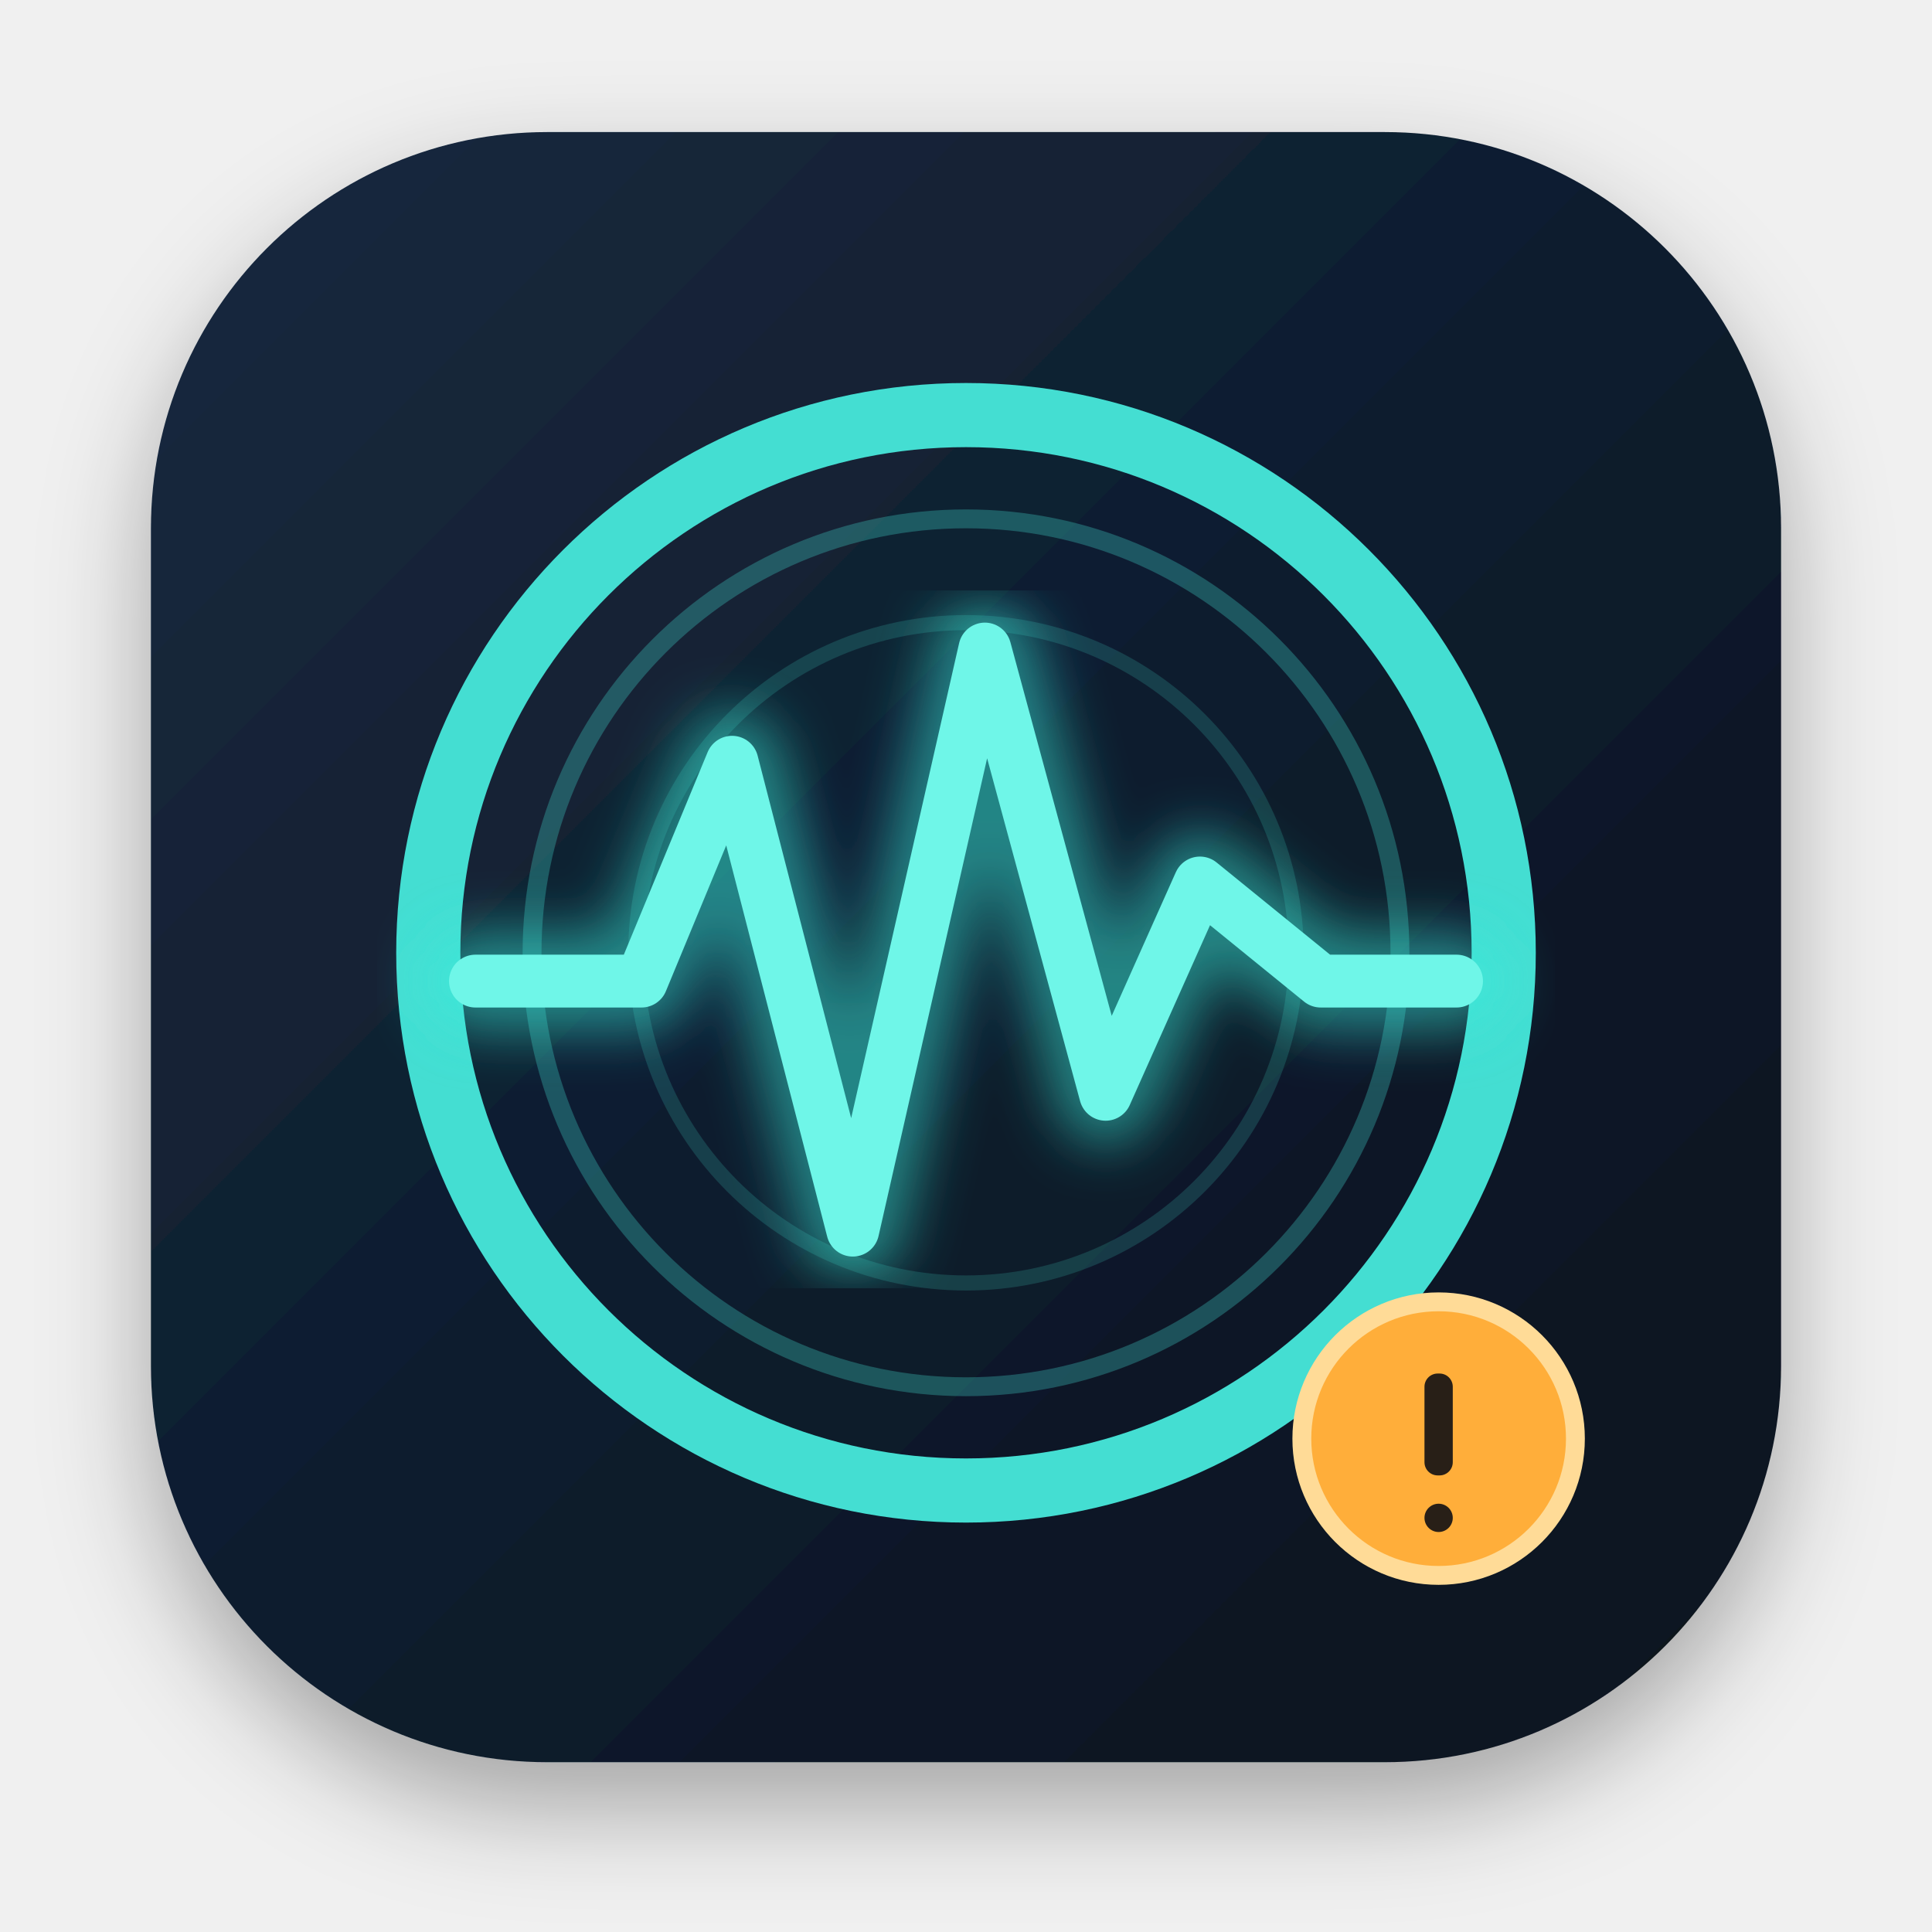
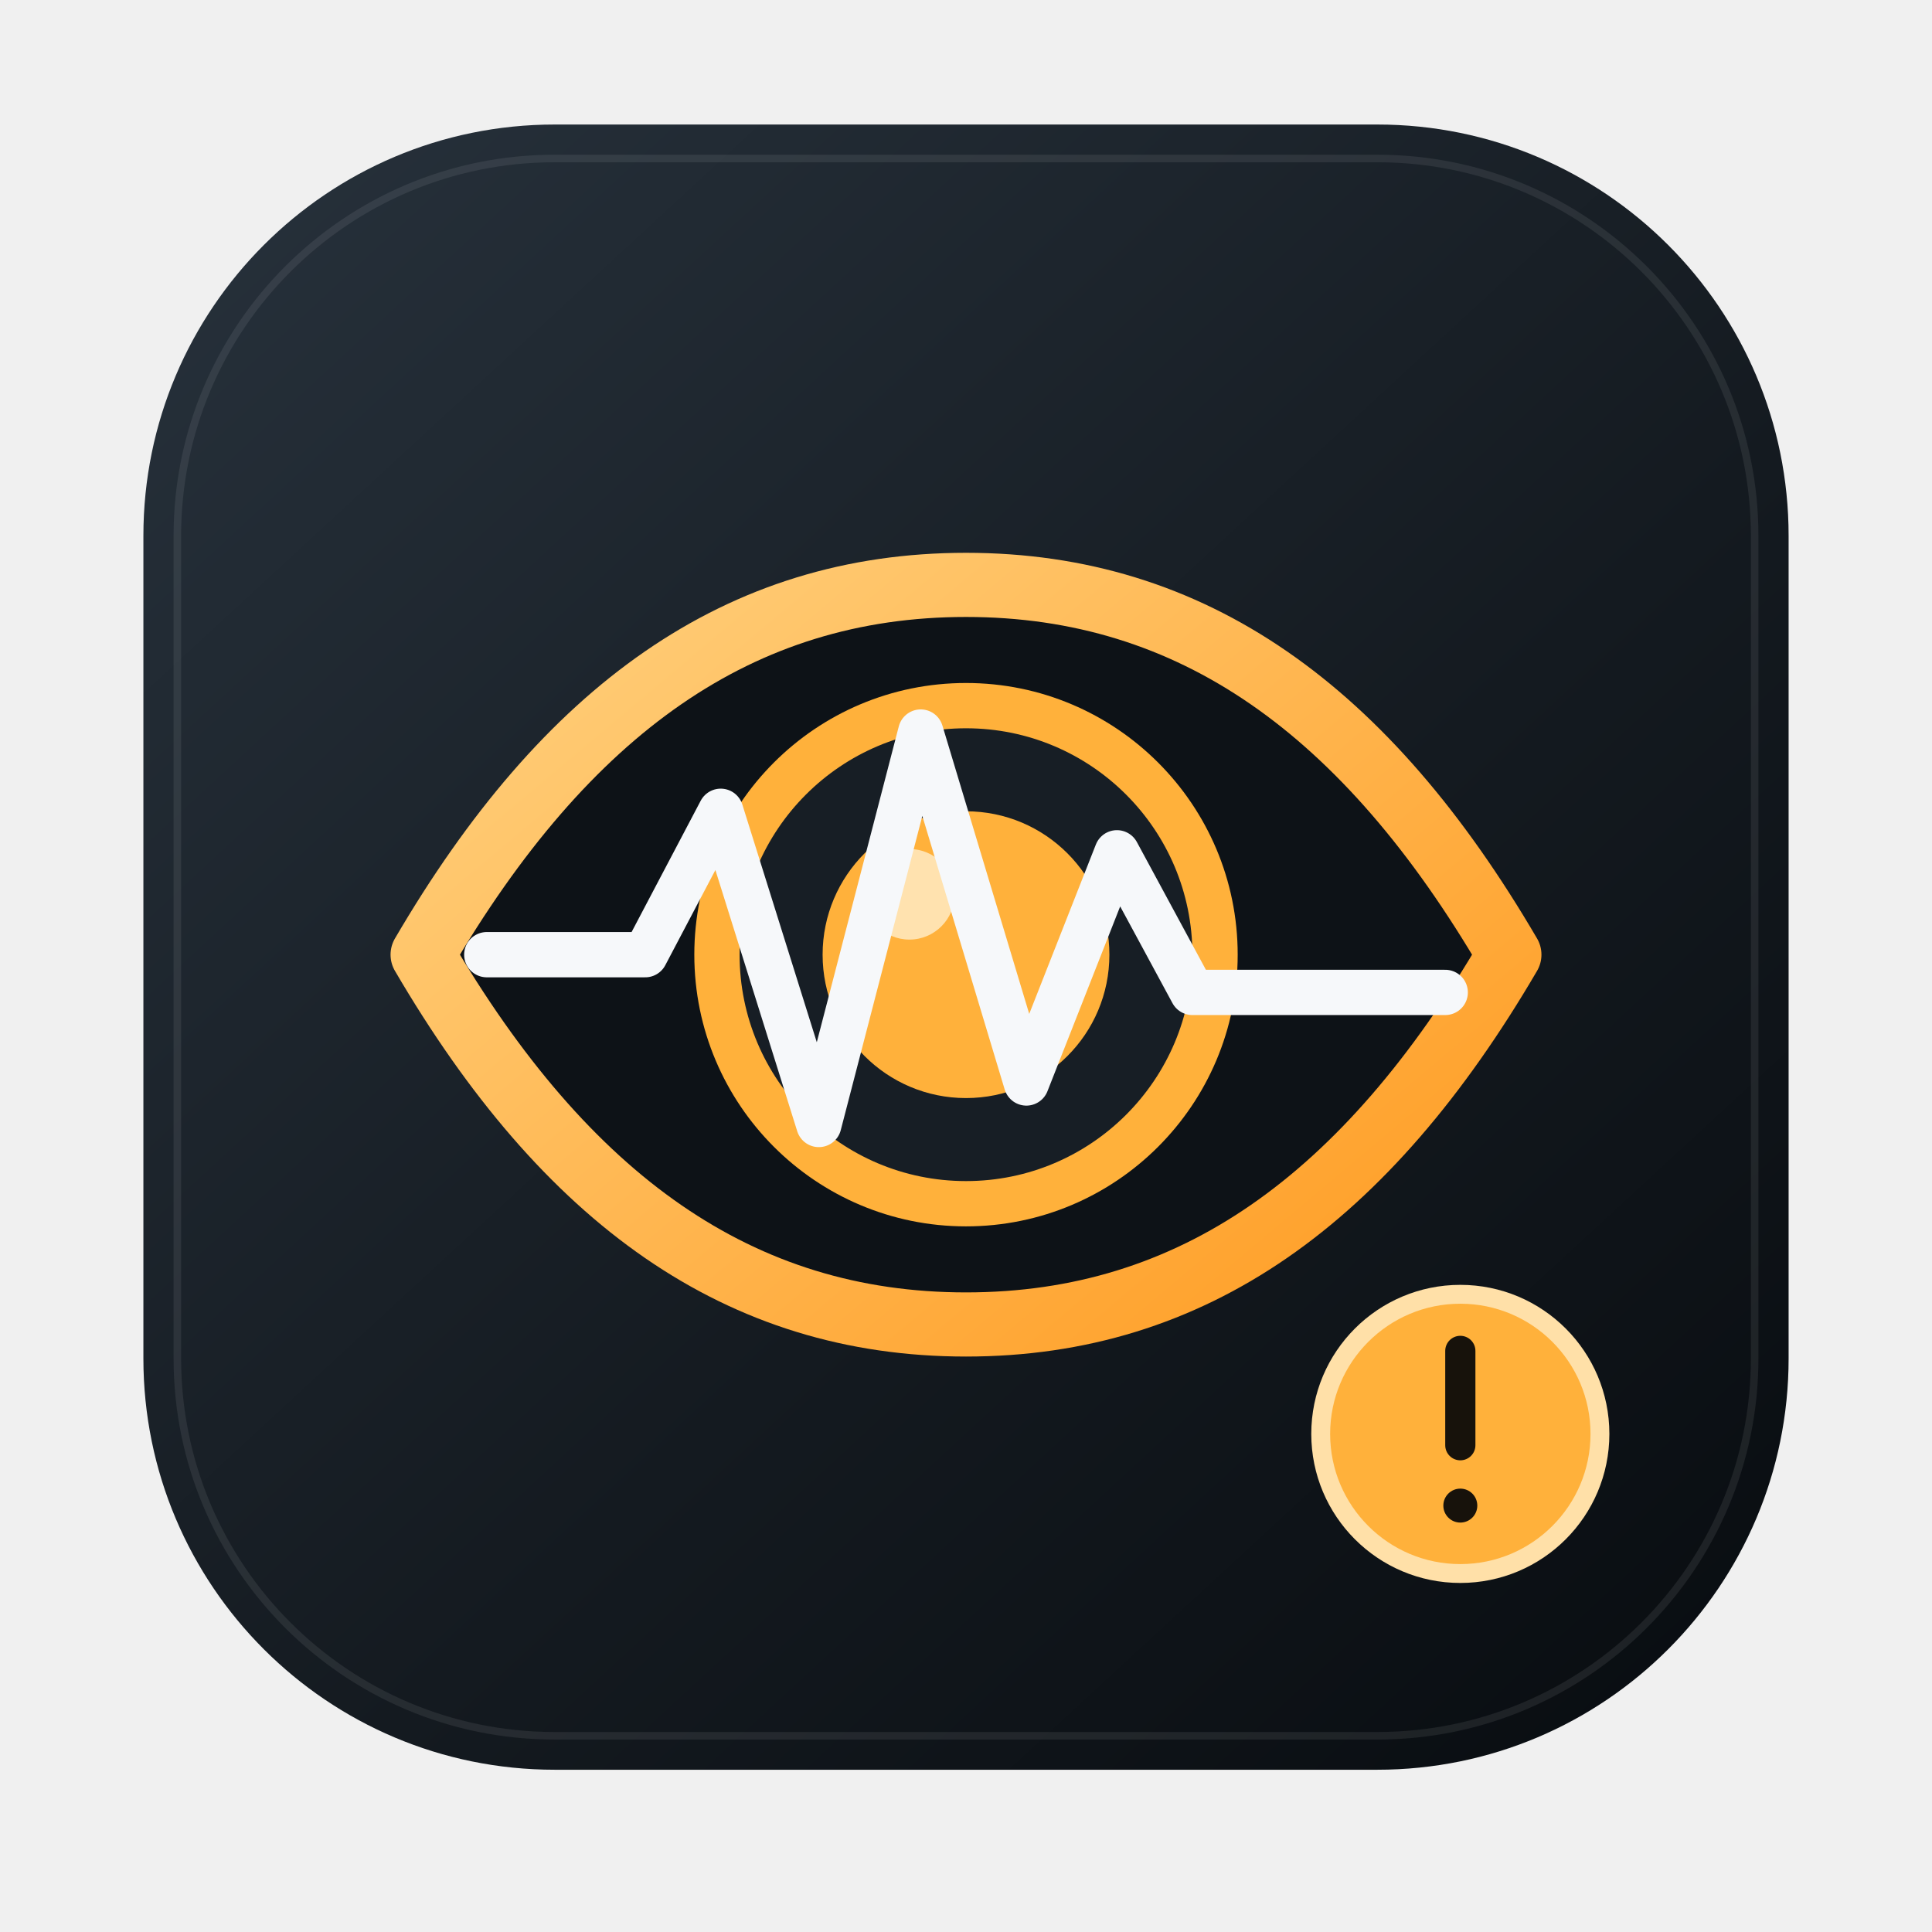
<svg xmlns="http://www.w3.org/2000/svg" viewBox="0 0 1024 1024">
  <defs>
-     <linearGradient id="bg" x1="0" y1="0" x2="1" y2="1">
-       <stop stop-color="#172a3f" />
-       <stop offset="1" stop-color="#07101d" />
+     <linearGradient id="bg" x1="128" y1="96" x2="896" y2="928" gradientUnits="userSpaceOnUse">
+       <stop stop-color="#26303A" />
+       <stop offset="0.58" stop-color="#141A20" />
+       <stop offset="1" stop-color="#090D11" />
    </linearGradient>
-     <filter id="shadow">
-       <feDropShadow dx="0" dy="24" stdDeviation="28" flood-opacity=".32" />
-     </filter>
-     <filter id="glow">
-       <feGaussianBlur stdDeviation="14" />
-     </filter>
+     <linearGradient id="lens" x1="326" y1="294" x2="706" y2="746" gradientUnits="userSpaceOnUse">
+       <stop stop-color="#FFCD78" />
+       <stop offset="1" stop-color="#FF9D24" />
+     </linearGradient>
  </defs>
-   <rect x="80" y="70" width="864" height="864" rx="210" fill="url(#bg)" filter="url(#shadow)" />
-   <circle cx="512" cy="505" r="285" fill="none" stroke="#44ded2" stroke-width="34" />
-   <circle cx="512" cy="505" r="230" fill="none" stroke="#44ded2" stroke-opacity=".3" stroke-width="10" />
-   <circle cx="512" cy="505" r="175" fill="none" stroke="#44ded2" stroke-opacity=".18" stroke-width="8" />
-   <polyline points="252,520 340,520 388,404 452,652 522,344 586,580 636,468 700,520 772,520" fill="none" stroke="#34eede" stroke-opacity=".5" stroke-width="54" stroke-linecap="round" stroke-linejoin="round" filter="url(#glow)" />
-   <polyline points="252,520 340,520 388,404 452,652 522,344 586,580 636,468 700,520 772,520" fill="none" stroke="#6ff6e8" stroke-width="28" stroke-linecap="round" stroke-linejoin="round" />
-   <circle cx="762.5" cy="762.5" r="72.5" fill="#ffae3a" stroke="#ffdb97" stroke-width="10" />
-   <rect x="755" y="728" width="15" height="54" rx="7" fill="#281f17" />
-   <circle cx="762.5" cy="804.5" r="7.5" fill="#281f17" />
+   <rect x="76" y="66" width="872" height="872" rx="218" fill="url(#bg)" />
+   <rect x="94" y="84" width="836" height="836" rx="200" fill="none" stroke="#FFFFFF" stroke-opacity="0.08" stroke-width="4" />
+   <path d="M224 506C300 376 392 310 512 310C632 310 724 376 800 506C724 636 632 702 512 702C392 702 300 636 224 506Z" fill="#0D1217" stroke="url(#lens)" stroke-width="34" stroke-linejoin="round" />
+   <circle cx="512" cy="506" r="132" fill="#171E25" stroke="#FFB13B" stroke-width="24" />
+   <circle cx="512" cy="506" r="76" fill="#FFB13B" />
+   <circle cx="482" cy="474" r="24" fill="#FFE2AF" />
+   <path d="M258 506H342L382 430L434 596L488 388L544 574L592 452L632 526H766" fill="none" stroke="#F6F8FA" stroke-width="24" stroke-linecap="round" stroke-linejoin="round" />
+   <circle cx="774" cy="760" r="74" fill="#FFB13B" stroke="#FFE0A8" stroke-width="10" />
+   <path d="M774 716V766" stroke="#17120B" stroke-width="16" stroke-linecap="round" />
+   <circle cx="774" cy="798" r="9" fill="#17120B" />
</svg>
